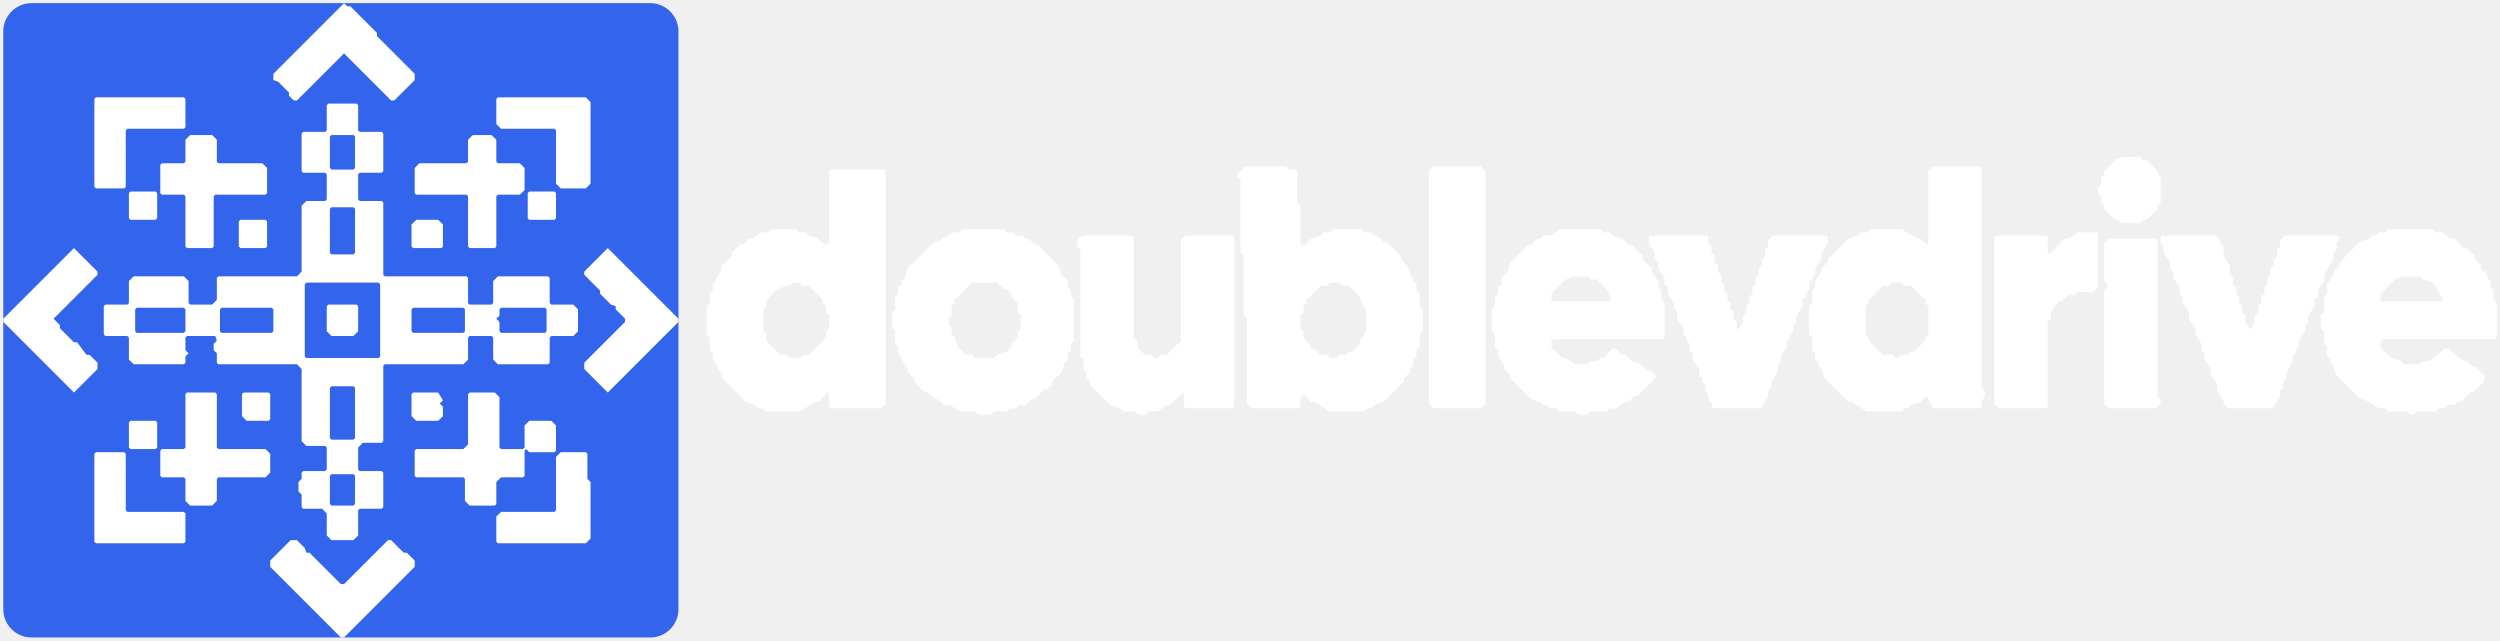
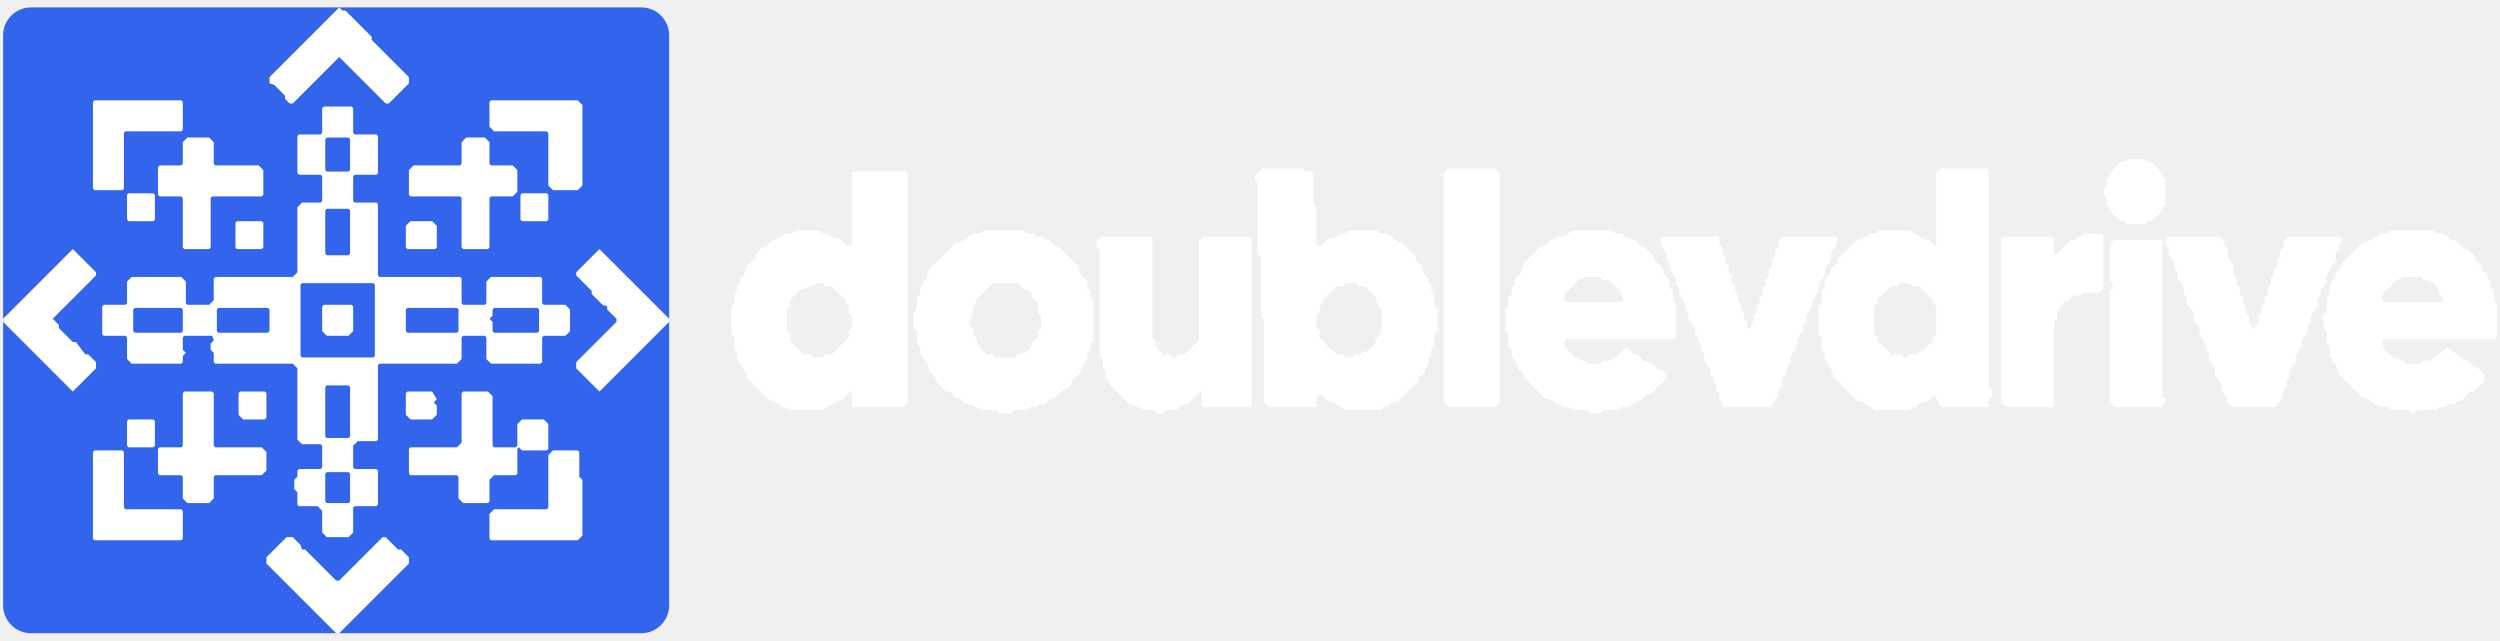
- <svg xmlns="http://www.w3.org/2000/svg" viewBox="0 0 796 204" width="160" height="41" role="img" aria-label="ANAS">
+ <svg xmlns="http://www.w3.org/2000/svg" viewBox="0 0 807 204" width="160" height="41" role="img" aria-label="ANAS">
  <rect x="1" y="1" width="215" height="202" rx="9.0" fill="#3265EB" />
-   <path fill="#FFFFFF" fill-rule="evenodd" d="M109,1.5L87,23.5L87,25.5L88.5,26L92,29.5L92,30.5L93.5,32L94.5,32L109.5,17L124.5,32L125.5,32L132,25.5L132,23.5L120,11.5L120,10.5L111.5,2L110.5,2L109.5,1L109,1.5ZM30,31.5L30.5,31L58.5,31L59,31.5L59,40.5L58.5,41L40.5,41L40,41.5L40,59.5L39.5,60L30.5,60L30,59.5L30,31.5ZM158,31.5L158.5,31L186.5,31L188,32.5L188,58.5L186.5,60L178.5,60L177,58.5L177,41.5L176.5,41L159.5,41L158,39.5L158,31.5ZM104,33.5L104.5,33L113.5,33L114,33.5L114,41.5L114.5,42L121.5,42L122,42.5L122,54.5L121.5,55L114.5,55L114,55.5L114,63.5L114.5,64L121.5,64L122,64.5L122,87.5L122.5,88L148.5,88L149,88.5L149,96.5L149.5,97L156.5,97L157,96.5L157,89.5L158.5,88L174.5,88L175,88.5L175,96.5L175.5,97L182.5,97L184,98.5L184,105.5L182.5,107L175.5,107L175,107.5L175,115.5L174.5,116L158.5,116L157,114.5L157,107.5L156.5,107L149.5,107L149,107.5L149,114.5L147.5,116L122.5,116L122,116.5L122,140.5L121.5,141L115.5,141L114,142.5L114,149.5L114.5,150L121.5,150L122,150.5L122,161.5L121.5,162L114.5,162L114,162.5L114,170.5L112.5,172L105.5,172L104,170.5L104,163.5L102.5,162L96.5,162L96,161.5L96,157.5L95,156.5L95,153.5L96,152.5L96,150.5L96.5,150L103.5,150L104,149.5L104,142.5L103.5,142L97.5,142L96,140.5L96,117.5L94.5,116L69.5,116L69,115.5L69,112.5L68,111.5L68,109.5L69,108.5L68.5,107L59.5,107L59,107.5L59,111.5L60,112.5L59,113.5L59,115.5L58.5,116L42.5,116L41,114.5L41,107.5L40.5,107L33.5,107L33,106.5L33,97.5L33.5,97L40.5,97L41,96.5L41,89.5L42.5,88L58.5,88L60,89.5L60,96.5L60.5,97L67.5,97L69,95.5L69,88.5L69.5,88L94.5,88L96,86.5L96,65.5L97.5,64L103.5,64L104,63.5L104,55.5L103.5,55L96.5,55L96,54.5L96,42.5L96.5,42L103.5,42L104,41.5L104,33.5ZM60,43.5L60.5,43L67.5,43L69,44.5L69,51.5L69.5,52L83.5,52L85,53.5L85,61.5L84.5,62L68.5,62L68,62.5L68,78.5L67.5,79L59.5,79L59,78.5L59,62.5L58.5,62L51.5,62L51,61.5L51,52.5L51.5,52L58.5,52L59,51.5L59,44.5L60,43.5ZM105,43.5L105.5,43L112.5,43L113,43.5L113,53.5L112.5,54L105.5,54L105,53.5L105,43.5ZM150,43.5L149,44.5L149,51.5L148.5,52L133.5,52L132,53.5L132,61.5L132.5,62L148.5,62L149,62.5L149,78.5L149.5,79L157.5,79L158,78.5L158,62.5L158.5,62L165.5,62L167,60.5L167,53.5L165.5,52L158.5,52L158,51.5L158,44.5L156.5,43L150.5,43L150,43.5ZM41,61.5L41.5,61L49.5,61L50,61.5L50,69.5L49.5,70L41.5,70L41,69.5L41,61.5ZM168,61.5L168.5,61L176.5,61L177,61.5L177,69.5L176.5,70L168.5,70L168,69.5L168,61.5ZM105,66.5L105.5,66L112.5,66L113,66.5L113,80.5L112.5,81L105.5,81L105,80.5L105,66.5ZM76,70.5L76.5,70L84.5,70L85,70.5L85,78.5L84.5,79L76.5,79L76,78.5L76,70.5ZM132,70.5L131,71.5L131,78.5L131.5,79L140.5,79L141,78.5L141,71.5L139.5,70L132.5,70L132,70.5ZM23,79.5L23.5,79L31,86.5L31,87.5L17,101.5L19,103.5L19,104.5L23.5,109L24.5,109L27.5,113L28.5,113L31,115.5L31,117.5L23.5,125L1,102.5L1,101.5L23,79.5ZM193,79.5L193.5,79L216,101.5L216,102.5L193.5,125L186,117.5L186,115.5L199,102.5L199,101.5L196,98.5L196,97.5L194.5,97L191,93.5L191,92.5L186,87.5L186,86.5L193,79.5ZM97,90.5L97.5,90L120.5,90L121,90.5L121,113.5L120.5,114L97.5,114L97,113.5L97,90.5ZM104,97.5L104.5,97L113.5,97L114,97.5L114,105.5L112.5,107L105.5,107L104,105.5L104,97.5ZM43,98.5L43.5,98L58.5,98L59,98.5L59,105.5L58.5,106L43.5,106L43,105.5L43,98.5ZM70,98.5L70.5,98L86.5,98L87,98.5L87,105.5L86.5,106L70.5,106L70,105.5L70,98.5ZM131,98.5L131.5,98L147.5,98L148,98.5L148,105.5L147.5,106L131.5,106L131,105.5L131,98.5ZM159,98.5L159,100.5L158,101.5L159,102.5L159,105.5L159.5,106L173.5,106L174,105.5L174,98.5L173.5,98L159.5,98L159,98.5ZM105,123.5L105,139.5L105.5,140L112.5,140L113,139.5L113,123.5L112.5,123L105.5,123L105,123.5ZM59,125.5L59,142.5L58.5,143L51.5,143L51,143.5L51,151.5L51.5,152L58.5,152L59,152.5L59,159.5L60.5,161L67.5,161L69,159.5L69,152.5L69.5,152L84.5,152L86,150.5L86,144.5L84.5,143L69.5,143L69,142.5L69,125.5L68.5,125L59.5,125L59,125.5ZM77,125.5L77.5,125L85.5,125L86,125.5L86,133.5L85.5,134L78.5,134L77,132.5L77,125.5ZM131,125.5L131,132.5L132.5,134L139.5,134L141,132.5L141,129.5L140,128.5L141,127.5L139.5,125L131.5,125L131,125.5ZM149,125.5L149.5,125L157.5,125L159,126.5L159,142.5L159.5,143L166.5,143L167,142.5L167,135.5L168.5,134L175.5,134L177,135.5L177,143.5L176.5,144L168.5,144L167.5,143L167,143.5L167,151.5L166.5,152L159.5,152L158,153.5L158,160.5L157.5,161L149.5,161L148,159.5L148,152.5L147.5,152L132.5,152L132,151.5L132,143.5L132.5,143L147.5,143L149,141.5L149,125.5ZM41,134.5L41.5,134L49.5,134L50,134.5L50,142.5L49.5,143L41.5,143L41,142.5L41,134.5ZM30,144.5L30.5,144L39.5,144L40,144.5L40,162.5L40.5,163L58.5,163L59,163.5L59,172.5L58.5,173L30.5,173L30,172.5L30,144.5ZM178,144.5L178.5,144L186.5,144L187,144.5L187,152.5L188,153.5L188,171.5L186.5,173L158.5,173L158,172.5L158,164.5L159.5,163L176.5,163L177,162.5L177,145.5L178,144.5ZM105,151.5L105,160.5L105.5,161L112.5,161L113,160.5L113,151.5L112.5,151L105.5,151L105,151.5ZM92,172.5L86,178.5L86,180.5L108.5,203L109.5,203L132,180.5L132,178.5L129.5,176L128.5,176L124.5,172L123.5,172L109.5,186L108.5,186L98.5,176L97.5,176L97,174.5L94.5,172L92.5,172L92,172.5ZM675,50.5L673.5,51L670,54.5L670,55.5L669,56.5L669,58.5L668,59.5L668,61.5L669,62.5L669,64.5L670,65.5L670,66.5L673.5,70L674.5,70L675.5,71L681.5,71L682.5,70L683.5,70L687,66.5L687,65.5L688,64.5L688,56.5L687,55.5L687,54.5L683.5,51L682.5,51L681.5,50L675.5,50L675,50.5ZM396,53.5L394,55.5L394,56.5L395,57.5L395,80.5L396,81.5L396,100.5L397,101.5L397,128.5L398.5,130L413.5,130L414,129.5L414,126.5L415.5,126L417.5,128L418.5,128L423.5,131L434.5,131L435.5,130L436.5,130L437.5,129L440.5,128L447,121.5L447,120.5L449,118.5L449,117.5L450,116.5L450,114.5L451,113.5L451,111.5L452,110.5L452,106.5L453,105.5L453,98.5L452,97.5L452,93.5L451,92.5L451,90.5L450,89.5L450,88.5L449,87.5L448,84.5L446,82.5L446,81.5L441.5,77L440.5,77L438.5,75L437.5,75L436.5,74L434.5,74L433.5,73L424.5,73L423.5,74L421.5,74L420.5,75L417.5,76L415.5,78L414.5,78L414,77.5L414,65.5L413,64.5L413,54.5L412.5,54L410.5,54L409.5,53L396.5,53L396,53.5ZM456,53.5L455,54.5L455,128.5L456.5,130L471.5,130L473,128.5L473,54.5L471.5,53L456.5,53L456,53.5ZM615,53.5L614,54.5L614,77.5L613.5,78L611.5,76L610.5,76L605.5,73L595.5,73L594.5,74L592.5,74L591.5,75L588.5,76L582,82.5L582,83.5L580,85.5L580,86.5L578,89.5L578,91.5L577,92.5L577,96.5L576,97.5L576,106.5L577,107.5L577,111.5L578,112.5L578,114.5L579,115.5L579,116.5L580,117.5L581,120.5L588.5,128L589.5,128L594.5,131L605.5,131L606.5,130L607.5,130L608.5,129L611.5,128L613.5,126L615.5,130L630.5,130L631,129.5L631,127.5L632,126.5L632,124.5L631,123.5L631,53.5L630.5,53L615.5,53L615,53.5ZM264,54.5L264.5,54L281.5,54L282,54.5L282,128.5L280.5,130L264.5,130L264,129.5L264,125.5L263.5,125L260.5,128L259.5,128L254.5,131L243.5,131L242.5,130L241.5,130L240.5,129L237.5,128L230,120.5L230,119.5L227,114.5L227,112.5L226,111.5L226,107.5L225,106.5L225,97.5L226,96.5L226,93.5L227,92.5L227,90.5L228,89.5L228,88.5L229,87.5L230,84.5L233,81.5L233,80.5L235.5,78L236.5,78L238.5,76L239.5,76L242.5,74L244.5,74L245.5,73L253.5,73L254.5,74L256.5,74L257.5,75L260.5,76L262.5,78L264,77.5L264,54.5ZM306,73.5L306.5,73L319.5,73L320.5,74L322.5,74L323.5,75L325.5,75L326.5,76L327.5,76L329.5,78L330.5,78L337,84.5L338,87.5L340,89.5L340,91.5L341,92.5L341,94.5L342,95.5L342,108.5L341,109.5L341,111.5L340,112.5L340,114.5L339,115.5L338,118.5L335,121.5L335,122.5L333.5,124L332.5,124L329.5,127L328.5,127L326.5,129L324.5,129L323.5,130L321.5,130L320.5,131L316.5,131L315.5,132L311.5,132L310.5,131L305.5,131L302.5,129L300.5,129L298.5,127L297.5,127L295.5,125L294.5,125L291,121.5L291,120.5L289,118.5L289,117.5L286,112.5L286,110.5L285,109.5L285,105.5L284,104.5L284,99.5L285,98.5L285,94.5L286,93.5L286,91.5L287,90.5L287,89.5L288,88.5L289,85.5L297.5,77L298.5,77L303.5,74L305.5,74L306,73.5ZM496,73.5L496.5,73L509.5,73L510.5,74L512.5,74L513.5,75L516.5,76L518.5,78L519.5,78L523,81.5L523,82.5L526,85.5L526,86.5L528,89.5L528,91.5L529,92.5L529,95.5L530,96.5L530,107.5L529.5,108L494.5,108L494,108.5L494,110.5L497.5,114L498.5,114L501.5,116L505.5,116L506.5,115L508.5,115L509.5,114L510.5,114L513.5,111L514.5,111L516.5,113L517.5,113L519.5,115L522.5,116L524.5,118L525.5,118L527,119.5L527,120.5L521.5,126L520.5,126L518.5,128L517.5,128L514.5,130L512.5,130L511.5,131L506.5,131L505.5,132L502.5,132L501.5,131L496.5,131L495.5,130L493.5,130L492.5,129L491.5,129L490.5,128L487.5,127L481,120.5L481,119.5L479,117.5L479,116.5L477,113.5L477,111.5L476,110.5L476,106.5L475,105.5L475,98.5L476,97.5L476,94.5L477,93.5L477,91.5L478,90.5L478,88.5L480,86.5L481,83.5L486.5,78L487.5,78L489.5,76L490.5,76L491.5,75L493.5,75L496,73.5ZM760,73.5L759.5,74L757.5,74L756.5,75L755.5,75L754.5,76L751.5,77L745,83.5L745,84.5L743,86.5L743,87.5L741,90.5L741,93.5L740,94.5L740,99.5L739,100.5L739,104.5L740,105.5L740,109.5L741,110.5L741,113.5L742,114.5L742,115.5L743,116.5L744,119.5L751.5,127L752.5,127L757.5,130L759.5,130L760.5,131L766.5,131L767.5,132L768.5,132L769.5,131L775.5,131L776.5,130L778.5,130L779.5,129L781.5,129L782.5,128L783.5,128L786.5,125L787.5,125L791,121.5L791,119.5L788.5,117L787.5,117L785.5,115L784.5,115L779.5,111L778.5,111L773.5,115L771.5,115L770.5,116L765.5,116L764.5,115L761.5,114L758,110.5L758,108.5L758.5,108L794.5,108L795,107.5L795,96.5L794,95.5L794,92.5L793,91.5L793,89.5L792,88.5L792,87.5L790,85.5L790,84.5L788,82.5L788,81.5L785.5,79L784.5,79L781.5,76L780.5,76L777.5,74L775.5,74L774.5,73L760.5,73L760,73.5ZM661,74.5L661.5,74L667.5,74L668,74.5L668,91.5L666.5,93L661.5,93L660.5,94L658.5,94L656.5,96L655.5,96L653,99.5L653,101.5L652,102.5L652,129.5L651.5,130L636.5,130L635,128.5L635,75.5L635.5,75L651.5,75L652,75.5L652,80.5L652.5,81L657.5,76L658.5,76L661,74.5ZM344,75.5L344.5,75L360.5,75L361,75.5L361,107.5L362,108.5L362,110.5L364.5,113L366.5,113L367.5,114L368.5,114L369.5,113L371.5,113L376,108.5L376,76.5L377.5,75L392.5,75L393,75.5L393,129.5L392.5,130L377.5,130L377,129.5L377,125.5L376.5,125L372.5,129L371.5,129L368.5,131L365.5,131L364.5,132L362.5,132L361.5,131L357.5,131L356.5,130L353.5,129L347,122.5L347,121.5L346,120.5L346,118.5L345,117.5L345,114.5L344,113.5L344,79.5L343,78.5L343,76.5L344,75.5ZM525,75.5L525.5,75L543.5,75L544,75.5L544,77.5L545,78.5L545,80.5L546,81.5L546,83.5L547,84.5L547,86.5L548,87.5L548,89.5L549,90.5L549,92.5L550,93.5L550,95.5L551,96.5L551,98.5L552,99.5L552,101.5L553,102.5L553,104.5L553.5,105L555,102.5L555,100.5L556,99.5L556,97.5L557,96.5L557,94.5L558,93.5L558,91.5L559,90.5L559,88.5L560,87.5L560,85.5L561,84.5L561,82.5L562,81.5L562,79.5L563,78.5L563,76.5L564.5,75L581.5,75L582,75.5L582,77.5L580,80.5L580,82.5L578,85.5L578,87.5L576,90.5L576,92.5L575,93.5L575,94.5L574,95.5L574,97.5L572,100.5L572,102.5L571,103.5L571,105.5L570,106.5L570,107.5L569,108.5L569,110.5L567,113.5L567,115.5L566,116.5L566,118.5L564,121.5L564,123.5L563,124.5L563,126.5L560.5,130L545.5,130L545,129.5L545,128.5L544,127.5L544,125.5L543,124.5L543,122.5L542,121.5L542,120.5L541,119.5L541,117.5L539,114.5L539,112.5L538,111.5L538,109.5L537,108.5L537,107.5L536,106.5L536,104.5L534,101.5L534,99.5L533,98.5L533,96.5L531,93.5L531,91.5L530,90.5L530,88.5L528,85.5L528,83.5L527,82.5L527,80.5L525,77.5L525,75.5ZM688,75.5L688.5,75L705.5,75L707,76.5L707,77.5L708,78.5L708,81.5L710,84.5L710,87.5L711,88.5L711,90.5L712,91.5L712,93.5L713,94.5L713,96.5L714,97.5L714,99.5L715,100.5L715,102.5L716.5,105L718,102.5L718,100.5L719,99.5L719,97.5L720,96.5L720,94.5L721,93.5L721,91.5L722,90.5L722,88.5L723,87.5L723,85.5L724,84.5L724,82.5L725,81.5L725,79.5L726,78.5L726,76.5L727.5,75L744.5,75L745,75.5L745,76.5L744,77.5L744,79.5L743,80.5L743,82.5L740,87.5L740,89.5L738,92.5L738,94.5L737,95.5L737,97.5L735,100.5L735,102.5L734,103.5L734,105.5L732,108.5L732,110.5L731,111.5L731,112.5L730,113.5L730,115.5L728,118.5L728,120.5L727,121.5L727,123.5L726,124.5L726,126.5L723.5,130L709.5,130L708,128.5L708,127.5L706,124.5L706,122.5L704,119.5L704,117.5L702,114.5L702,112.5L701,111.5L701,109.5L699,106.5L699,104.5L697,101.5L697,99.5L695,96.5L695,94.5L694,93.5L694,91.5L692,88.5L692,86.5L691,85.5L691,83.5L689,80.5L689,78.5L688,77.5L688,75.5ZM671,76.5L671.5,76L686.5,76L687,76.5L687,126.5L688,127.5L688,128.5L686.5,130L671.5,130L670,128.5L670,92.5L671,91.5L671,90.5L670,89.5L670,77.5L671,76.5ZM500,88.5L498.5,89L494,93.5L494,95.5L494.5,96L512.5,96L513,95.5L512,92.5L508.5,89L506.5,89L505.5,88L500.5,88L500,88.5ZM764,88.5L764.5,88L770.5,88L771.5,89L774.5,90L776,91.5L776,92.5L778,95.5L777.5,96L758.5,96L758,95.5L758,93.5L762.5,89L764,88.5ZM252,90.5L247.5,92L244,95.5L244,97.5L243,98.5L243,105.5L244,106.5L244,108.5L248.5,113L250.5,113L251.5,114L254.5,114L255.5,113L257.5,113L263,107.5L263,105.5L264,104.5L264,100.5L263,99.5L263,97.5L262,96.5L262,95.5L257.5,91L255.5,91L254.5,90L252.5,90L252,90.5ZM309,90.5L304,95.5L304,96.5L303,97.5L303,100.5L302,101.5L302,103.5L303,104.5L303,106.5L304,107.5L305,110.5L307.5,113L309.5,113L310.5,114L316.5,114L317.5,113L320.5,112L322,110.5L322,109.5L324,107.5L324,105.5L325,104.5L325,100.5L324,99.5L324,96.5L322,94.5L322,93.5L320.5,92L319.5,92L317.5,90L309.5,90L309,90.5ZM423,90.5L422.5,91L420.5,91L416,95.5L416,96.5L415,97.5L415,99.5L414,100.5L414,104.5L415,105.5L415,107.5L417,109.5L417.5,111L418.5,111L420.5,113L422.5,113L423.5,114L425.5,114L426.5,113L428.5,113L429.5,112L430.5,112L433,109.5L433,108.5L435,105.5L435,98.5L434,97.5L433,94.5L429.5,91L427.5,91L426.5,90L423.5,90L423,90.5ZM602,90.5L601.5,91L599.5,91L595,95.5L595,96.5L594,97.5L594,106.5L595,107.5L595,108.5L599.5,113L602.5,113L603.5,114L604.5,114L605.5,113L607.5,113L608.5,112L609.5,112L613,108.5L613,107.5L614,106.5L614,97.5L613,96.5L613,95.5L608.5,91L606.5,91L605.5,90L602.5,90L602,90.5Z" />
+   <path fill="#FFFFFF" fill-rule="evenodd" d="M109,1.5L87,23.5L87,25.5L88.5,26L92,29.5L92,30.5L93.5,32L94.5,32L109.5,17L124.5,32L125.5,32L132,25.5L132,23.5L120,11.5L120,10.5L111.5,2L110.5,2L109.5,1L109,1.5ZM30,31.5L30.5,31L58.5,31L59,31.5L59,40.5L58.5,41L40.5,41L40,41.5L40,59.5L39.5,60L30.5,60L30,59.5L30,31.5ZM158,31.5L158.5,31L186.5,31L188,32.5L188,58.5L186.5,60L178.5,60L177,58.5L177,41.5L176.5,41L159.5,41L158,39.5L158,31.5ZM104,33.5L104.5,33L113.5,33L114,33.5L114,41.5L114.5,42L121.5,42L122,42.5L122,54.5L121.5,55L114.5,55L114,55.5L114,63.5L114.5,64L121.5,64L122,64.5L122,87.5L122.5,88L148.5,88L149,88.5L149,96.5L149.5,97L156.5,97L157,96.5L157,89.5L158.5,88L174.5,88L175,88.5L175,96.5L175.5,97L182.5,97L184,98.5L184,105.5L182.5,107L175.5,107L175,107.5L175,115.5L174.5,116L158.5,116L157,114.5L157,107.5L156.5,107L149.5,107L149,107.5L149,114.5L147.5,116L122.5,116L122,116.5L122,140.5L121.5,141L115.5,141L114,142.5L114,149.5L114.5,150L121.5,150L122,150.5L122,161.5L121.5,162L114.5,162L114,162.5L114,170.5L112.5,172L105.5,172L104,170.5L104,163.5L102.5,162L96.5,162L96,161.5L96,157.5L95,156.5L95,153.5L96,152.5L96,150.5L96.5,150L103.5,150L104,149.5L104,142.5L103.5,142L97.5,142L96,140.5L96,117.5L94.5,116L69.5,116L69,115.5L69,112.5L68,111.5L68,109.5L69,108.5L68.5,107L59.5,107L59,107.5L59,111.5L60,112.5L59,113.5L59,115.5L58.5,116L42.5,116L41,114.5L41,107.5L40.5,107L33.5,107L33,106.5L33,97.5L33.5,97L40.5,97L41,96.5L41,89.5L42.5,88L58.5,88L60,89.5L60,96.5L60.5,97L67.5,97L69,95.5L69,88.5L69.5,88L94.5,88L96,86.5L96,65.5L97.5,64L103.5,64L104,63.5L104,55.5L103.5,55L96.5,55L96,54.5L96,42.5L96.5,42L103.5,42L104,41.5L104,33.5ZM60,43.5L60.5,43L67.5,43L69,44.5L69,51.5L69.5,52L83.5,52L85,53.5L85,61.5L84.5,62L68.5,62L68,62.5L68,78.5L67.5,79L59.5,79L59,78.5L59,62.5L58.5,62L51.5,62L51,61.5L51,52.5L51.5,52L58.5,52L59,51.5L59,44.5L60,43.5ZM105,43.5L105.5,43L112.5,43L113,43.5L113,53.5L112.5,54L105.5,54L105,53.5L105,43.5ZM150,43.5L149,44.5L149,51.5L148.5,52L133.5,52L132,53.5L132,61.5L132.5,62L148.5,62L149,62.5L149,78.5L149.5,79L157.5,79L158,78.5L158,62.5L158.5,62L165.5,62L167,60.5L167,53.5L165.5,52L158.5,52L158,51.5L158,44.5L156.5,43L150.5,43L150,43.5ZM41,61.5L41.5,61L49.5,61L50,61.5L50,69.5L49.5,70L41.5,70L41,69.5L41,61.5ZM168,61.5L168.5,61L176.5,61L177,61.5L177,69.5L176.5,70L168.5,70L168,69.5L168,61.5ZM105,66.5L105.5,66L112.5,66L113,66.5L113,80.5L112.5,81L105.5,81L105,80.5L105,66.5ZM76,70.5L76.5,70L84.5,70L85,70.5L85,78.5L84.5,79L76.5,79L76,78.5L76,70.5ZM132,70.5L131,71.5L131,78.5L131.5,79L140.5,79L141,78.5L141,71.5L139.5,70L132.5,70L132,70.5ZM23,79.5L23.5,79L31,86.5L31,87.5L17,101.5L19,103.5L19,104.5L23.5,109L24.5,109L27.5,113L28.5,113L31,115.5L31,117.5L23.5,125L1,102.5L1,101.5L23,79.5ZM193,79.5L193.5,79L216,101.5L216,102.5L193.5,125L186,117.5L186,115.5L199,102.5L199,101.5L196,98.5L196,97.5L194.5,97L191,93.5L191,92.5L186,87.5L186,86.5L193,79.5ZM97,90.5L97.5,90L120.5,90L121,90.5L121,113.5L120.5,114L97.5,114L97,113.5L97,90.5ZM104,97.5L104.5,97L113.5,97L114,97.5L114,105.5L112.5,107L105.5,107L104,105.5L104,97.5ZM43,98.5L43.5,98L58.5,98L59,98.5L59,105.5L58.5,106L43.5,106L43,105.5L43,98.5ZM70,98.5L70.5,98L86.5,98L87,98.5L87,105.5L86.5,106L70.5,106L70,105.5L70,98.5ZM131,98.5L131.5,98L147.5,98L148,98.5L148,105.5L147.5,106L131.5,106L131,105.5L131,98.5ZM159,98.5L159,100.5L158,101.5L159,102.5L159,105.5L159.5,106L173.5,106L174,105.5L174,98.5L173.5,98L159.5,98L159,98.5ZM105,123.5L105,139.5L105.5,140L112.5,140L113,139.5L113,123.5L112.5,123L105.5,123L105,123.5ZM59,125.5L59,142.5L58.5,143L51.5,143L51,143.5L51,151.5L51.5,152L58.5,152L59,152.5L59,159.5L60.5,161L67.5,161L69,159.5L69,152.5L69.5,152L84.5,152L86,150.5L86,144.5L84.5,143L69.5,143L69,142.5L69,125.5L68.5,125L59.5,125L59,125.5ZM77,125.5L77.5,125L85.5,125L86,125.5L86,133.5L85.5,134L78.5,134L77,132.5L77,125.5ZM131,125.5L131,132.5L132.5,134L139.5,134L141,132.5L141,129.5L140,128.5L141,127.5L139.5,125L131.5,125L131,125.5ZM149,125.5L149.5,125L157.5,125L159,126.5L159,142.5L159.5,143L166.5,143L167,142.5L167,135.5L168.5,134L175.5,134L177,135.5L177,143.5L176.5,144L168.5,144L167.5,143L167,143.5L167,151.5L166.5,152L159.5,152L158,153.5L158,160.5L157.5,161L149.5,161L148,159.5L148,152.5L147.5,152L132.5,152L132,151.5L132,143.5L132.5,143L147.5,143L149,141.5L149,125.5ZM41,134.5L41.5,134L49.5,134L50,134.5L50,142.5L49.5,143L41.5,143L41,142.5L41,134.5ZM30,144.5L30.5,144L39.5,144L40,144.5L40,162.5L40.5,163L58.5,163L59,163.5L59,172.5L58.5,173L30.5,173L30,172.5L30,144.5ZM178,144.5L178.5,144L186.5,144L187,144.5L187,152.5L188,153.5L188,171.5L186.5,173L158.5,173L158,172.5L158,164.5L159.5,163L176.5,163L177,162.5L177,145.5L178,144.5ZM105,151.5L105,160.5L105.5,161L112.5,161L113,160.5L113,151.5L112.5,151L105.5,151L105,151.5ZM92,172.5L86,178.5L86,180.5L108.5,203L109.5,203L132,180.5L132,178.5L129.5,176L128.5,176L124.5,172L123.5,172L109.5,186L108.5,186L98.5,176L97.5,176L97,174.5L94.5,172L92.5,172L92,172.5ZM686,50.5L684.5,51L681,54.5L681,55.5L680,56.5L680,58.5L679,59.5L679,61.5L680,62.5L680,64.5L681,65.5L681,66.5L684.5,70L685.5,70L686.5,71L692.5,71L693.5,70L694.5,70L698,66.5L698,65.5L699,64.5L699,56.5L698,55.5L698,54.5L694.5,51L693.5,51L692.5,50L686.5,50L686,50.5ZM407,53.5L405,55.5L405,56.5L406,57.5L406,80.5L407,81.5L407,100.5L408,101.5L408,128.5L409.5,130L424.5,130L425,129.5L425,126.5L426.5,126L428.5,128L429.5,128L434.5,131L445.5,131L446.5,130L447.5,130L448.5,129L451.5,128L458,121.5L458,120.5L460,118.5L460,117.5L461,116.5L461,114.5L462,113.5L462,111.5L463,110.5L463,106.5L464,105.5L464,98.5L463,97.5L463,93.5L462,92.5L462,90.5L461,89.5L461,88.5L460,87.5L459,84.5L457,82.5L457,81.5L452.5,77L451.5,77L449.5,75L448.5,75L447.5,74L445.5,74L444.5,73L435.5,73L434.5,74L432.5,74L431.5,75L428.5,76L426.5,78L425.5,78L425,77.5L425,65.5L424,64.5L424,54.5L423.5,54L421.5,54L420.5,53L407.5,53L407,53.5ZM467,53.5L466,54.5L466,128.5L467.5,130L482.5,130L484,128.5L484,54.5L482.5,53L467.5,53L467,53.5ZM626,53.5L625,54.5L625,77.5L624.5,78L622.5,76L621.5,76L616.5,73L606.5,73L605.5,74L603.5,74L602.5,75L599.5,76L593,82.5L593,83.5L591,85.5L591,86.5L589,89.5L589,91.5L588,92.5L588,96.5L587,97.5L587,106.5L588,107.5L588,111.5L589,112.5L589,114.5L590,115.5L590,116.5L591,117.5L592,120.5L599.5,128L600.5,128L605.5,131L616.5,131L617.5,130L618.5,130L619.5,129L622.5,128L624.5,126L626.5,130L641.5,130L642,129.5L642,127.5L643,126.5L643,124.5L642,123.5L642,53.5L641.5,53L626.5,53L626,53.5ZM275,54.5L275.5,54L292.5,54L293,54.5L293,128.5L291.5,130L275.5,130L275,129.5L275,125.5L274.5,125L271.5,128L270.5,128L265.5,131L254.5,131L253.5,130L252.5,130L251.5,129L248.5,128L241,120.5L241,119.5L238,114.5L238,112.5L237,111.5L237,107.5L236,106.5L236,97.5L237,96.5L237,93.5L238,92.5L238,90.5L239,89.5L239,88.5L240,87.5L241,84.5L244,81.5L244,80.5L246.5,78L247.5,78L249.5,76L250.5,76L253.5,74L255.5,74L256.5,73L264.5,73L265.5,74L267.5,74L268.5,75L271.5,76L273.5,78L275,77.5L275,54.5ZM317,73.5L317.5,73L330.5,73L331.5,74L333.5,74L334.5,75L336.5,75L337.5,76L338.5,76L340.5,78L341.5,78L348,84.5L349,87.5L351,89.5L351,91.5L352,92.5L352,94.5L353,95.5L353,108.5L352,109.5L352,111.5L351,112.5L351,114.5L350,115.5L349,118.5L346,121.5L346,122.5L344.5,124L343.5,124L340.5,127L339.5,127L337.5,129L335.5,129L334.5,130L332.5,130L331.5,131L327.5,131L326.5,132L322.5,132L321.5,131L316.5,131L313.5,129L311.5,129L309.5,127L308.5,127L306.5,125L305.5,125L302,121.5L302,120.5L300,118.5L300,117.5L297,112.5L297,110.5L296,109.5L296,105.5L295,104.5L295,99.5L296,98.5L296,94.5L297,93.5L297,91.5L298,90.5L298,89.5L299,88.5L300,85.5L308.5,77L309.5,77L314.5,74L316.5,74L317,73.5ZM507,73.5L507.5,73L520.5,73L521.5,74L523.5,74L524.5,75L527.5,76L529.5,78L530.5,78L534,81.5L534,82.5L537,85.5L537,86.5L539,89.5L539,91.5L540,92.5L540,95.5L541,96.5L541,107.5L540.5,108L505.5,108L505,108.5L505,110.5L508.5,114L509.5,114L512.5,116L516.5,116L517.5,115L519.5,115L520.5,114L521.5,114L524.5,111L525.5,111L527.5,113L528.5,113L530.5,115L533.5,116L535.5,118L536.5,118L538,119.5L538,120.5L532.5,126L531.5,126L529.5,128L528.5,128L525.5,130L523.5,130L522.5,131L517.5,131L516.5,132L513.5,132L512.5,131L507.5,131L506.5,130L504.5,130L503.5,129L502.5,129L501.5,128L498.5,127L492,120.5L492,119.5L490,117.5L490,116.5L488,113.5L488,111.5L487,110.5L487,106.5L486,105.5L486,98.5L487,97.5L487,94.5L488,93.5L488,91.5L489,90.5L489,88.5L491,86.5L492,83.5L497.5,78L498.5,78L500.5,76L501.5,76L502.5,75L504.5,75L507,73.5ZM771,73.5L770.5,74L768.5,74L767.5,75L766.5,75L765.5,76L762.5,77L756,83.5L756,84.5L754,86.5L754,87.5L752,90.5L752,93.5L751,94.5L751,99.5L750,100.5L750,104.5L751,105.5L751,109.5L752,110.5L752,113.5L753,114.5L753,115.5L754,116.5L755,119.5L762.5,127L763.5,127L768.5,130L770.5,130L771.5,131L777.5,131L778.5,132L779.5,132L780.5,131L786.5,131L787.5,130L789.5,130L790.5,129L792.5,129L793.5,128L794.5,128L797.5,125L798.5,125L802,121.5L802,119.5L799.5,117L798.5,117L796.5,115L795.5,115L790.5,111L789.5,111L784.5,115L782.5,115L781.5,116L776.5,116L775.5,115L772.5,114L769,110.5L769,108.5L769.5,108L805.5,108L806,107.5L806,96.5L805,95.5L805,92.5L804,91.5L804,89.5L803,88.5L803,87.5L801,85.5L801,84.5L799,82.5L799,81.5L796.5,79L795.5,79L792.5,76L791.5,76L788.5,74L786.5,74L785.5,73L771.5,73L771,73.5ZM672,74.5L672.5,74L678.5,74L679,74.5L679,91.5L677.5,93L672.5,93L671.5,94L669.5,94L667.5,96L666.5,96L664,99.5L664,101.5L663,102.5L663,129.5L662.5,130L647.5,130L646,128.5L646,75.5L646.5,75L662.5,75L663,75.5L663,80.5L663.5,81L668.5,76L669.5,76L672,74.5ZM355,75.5L355.5,75L371.5,75L372,75.5L372,107.5L373,108.5L373,110.5L375.5,113L377.5,113L378.5,114L379.5,114L380.5,113L382.5,113L387,108.5L387,76.5L388.5,75L403.5,75L404,75.5L404,129.5L403.5,130L388.5,130L388,129.5L388,125.5L387.5,125L383.5,129L382.5,129L379.5,131L376.5,131L375.5,132L373.5,132L372.5,131L368.5,131L367.5,130L364.5,129L358,122.5L358,121.5L357,120.5L357,118.5L356,117.5L356,114.5L355,113.5L355,79.5L354,78.5L354,76.5L355,75.5ZM536,75.5L536.5,75L554.5,75L555,75.5L555,77.5L556,78.5L556,80.5L557,81.5L557,83.5L558,84.5L558,86.5L559,87.5L559,89.5L560,90.5L560,92.5L561,93.5L561,95.5L562,96.5L562,98.5L563,99.5L563,101.5L564,102.5L564,104.5L564.5,105L566,102.5L566,100.5L567,99.5L567,97.5L568,96.5L568,94.5L569,93.5L569,91.5L570,90.5L570,88.5L571,87.5L571,85.5L572,84.5L572,82.5L573,81.5L573,79.5L574,78.5L574,76.5L575.5,75L592.5,75L593,75.5L593,77.5L591,80.5L591,82.5L589,85.5L589,87.5L587,90.5L587,92.5L586,93.5L586,94.5L585,95.5L585,97.5L583,100.5L583,102.5L582,103.5L582,105.5L581,106.5L581,107.5L580,108.5L580,110.5L578,113.5L578,115.5L577,116.5L577,118.5L575,121.5L575,123.5L574,124.5L574,126.5L571.5,130L556.5,130L556,129.5L556,128.5L555,127.5L555,125.5L554,124.5L554,122.5L553,121.5L553,120.5L552,119.5L552,117.5L550,114.5L550,112.5L549,111.5L549,109.5L548,108.5L548,107.5L547,106.5L547,104.5L545,101.5L545,99.5L544,98.5L544,96.5L542,93.5L542,91.5L541,90.5L541,88.5L539,85.5L539,83.5L538,82.5L538,80.5L536,77.5L536,75.5ZM699,75.5L699.5,75L716.5,75L718,76.5L718,77.5L719,78.5L719,81.5L721,84.5L721,87.5L722,88.5L722,90.5L723,91.5L723,93.5L724,94.5L724,96.5L725,97.5L725,99.5L726,100.5L726,102.5L727.5,105L729,102.5L729,100.5L730,99.5L730,97.5L731,96.5L731,94.5L732,93.5L732,91.5L733,90.5L733,88.5L734,87.5L734,85.5L735,84.5L735,82.5L736,81.5L736,79.5L737,78.5L737,76.5L738.5,75L755.5,75L756,75.5L756,76.5L755,77.5L755,79.5L754,80.5L754,82.5L751,87.5L751,89.5L749,92.5L749,94.5L748,95.5L748,97.5L746,100.5L746,102.5L745,103.5L745,105.5L743,108.5L743,110.5L742,111.5L742,112.5L741,113.5L741,115.5L739,118.5L739,120.5L738,121.5L738,123.5L737,124.5L737,126.5L734.5,130L720.5,130L719,128.5L719,127.5L717,124.5L717,122.5L715,119.5L715,117.5L713,114.5L713,112.5L712,111.5L712,109.5L710,106.5L710,104.5L708,101.5L708,99.5L706,96.5L706,94.5L705,93.5L705,91.5L703,88.5L703,86.5L702,85.5L702,83.5L700,80.5L700,78.5L699,77.5L699,75.5ZM682,76.5L682.5,76L697.5,76L698,76.5L698,126.5L699,127.5L699,128.5L697.5,130L682.5,130L681,128.5L681,92.5L682,91.5L682,90.5L681,89.5L681,77.5L682,76.5ZM511,88.5L509.5,89L505,93.5L505,95.5L505.5,96L523.5,96L524,95.5L523,92.5L519.5,89L517.5,89L516.5,88L511.5,88L511,88.5ZM775,88.5L775.5,88L781.5,88L782.5,89L785.5,90L787,91.5L787,92.5L789,95.5L788.5,96L769.5,96L769,95.5L769,93.5L773.5,89L775,88.5ZM263,90.5L258.5,92L255,95.5L255,97.5L254,98.5L254,105.5L255,106.5L255,108.5L259.5,113L261.5,113L262.5,114L265.5,114L266.5,113L268.5,113L274,107.5L274,105.5L275,104.5L275,100.5L274,99.5L274,97.5L273,96.5L273,95.5L268.5,91L266.5,91L265.5,90L263.5,90L263,90.5ZM320,90.5L315,95.5L315,96.5L314,97.5L314,100.5L313,101.5L313,103.5L314,104.5L314,106.5L315,107.5L316,110.5L318.5,113L320.5,113L321.5,114L327.5,114L328.5,113L331.5,112L333,110.5L333,109.5L335,107.5L335,105.5L336,104.5L336,100.5L335,99.5L335,96.5L333,94.5L333,93.5L331.5,92L330.5,92L328.5,90L320.5,90L320,90.5ZM434,90.5L433.5,91L431.5,91L427,95.5L427,96.5L426,97.5L426,99.5L425,100.5L425,104.5L426,105.5L426,107.5L428,109.5L428.5,111L429.5,111L431.5,113L433.5,113L434.5,114L436.5,114L437.5,113L439.5,113L440.5,112L441.5,112L444,109.5L444,108.5L446,105.5L446,98.5L445,97.5L444,94.5L440.5,91L438.5,91L437.5,90L434.5,90L434,90.5ZM613,90.5L612.5,91L610.5,91L606,95.5L606,96.5L605,97.5L605,106.5L606,107.5L606,108.5L610.5,113L613.5,113L614.5,114L615.5,114L616.5,113L618.5,113L619.5,112L620.5,112L624,108.5L624,107.5L625,106.5L625,97.5L624,96.5L624,95.5L619.5,91L617.5,91L616.5,90L613.5,90L613,90.5Z" />
</svg>
